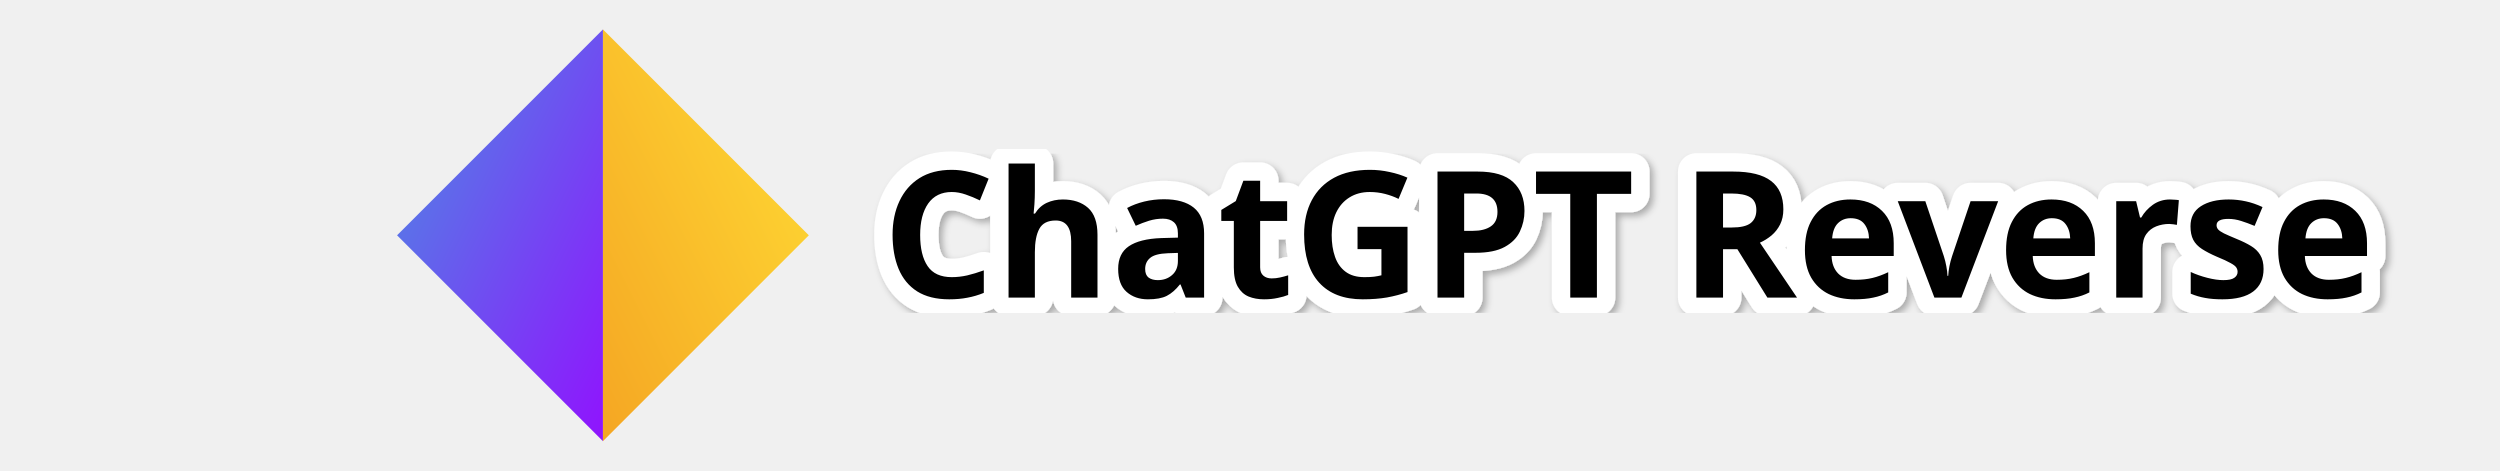
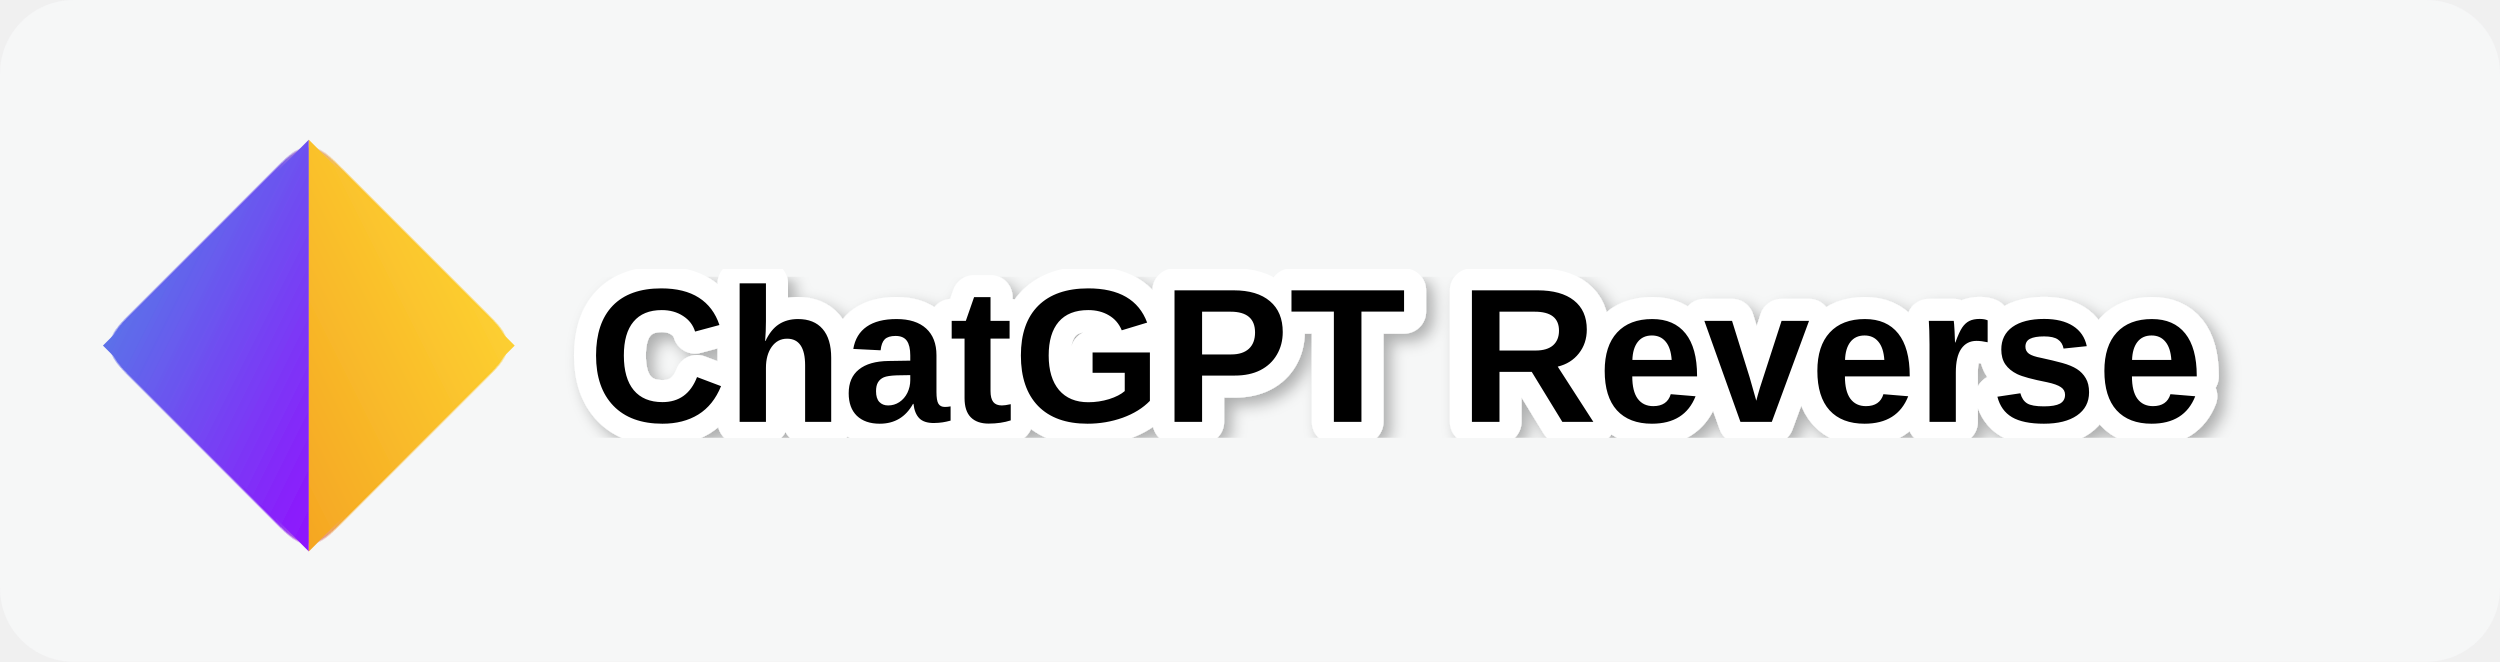
- <svg xmlns="http://www.w3.org/2000/svg" viewBox="0 0 240 64" width="340" height="64" role="img" aria-labelledby="logoTitle logoDesc">
+ <svg xmlns="http://www.w3.org/2000/svg" viewBox="0 0 340 90" width="340" height="90" role="img" aria-labelledby="logoTitle logoDesc">
  <defs>
    <linearGradient id="grad1" x1="0%" y1="0%" x2="100%" y2="100%">
      <stop offset="0%" stop-color="#4A90E2" />
      <stop offset="100%" stop-color="#9013FE" />
    </linearGradient>
    <linearGradient id="grad2" x1="100%" y1="0%" x2="0%" y2="100%">
      <stop offset="0%" stop-color="#FFDD35" />
      <stop offset="100%" stop-color="#F5A623" />
    </linearGradient>
    <filter id="shadow" x="-10%" y="-10%" width="120%" height="120%">
-       <feDropShadow dx="0.5" dy="0.5" stdDeviation="0.5" flood-opacity="0.3" />
+       <feDropShadow dx="1" dy="1" stdDeviation="1" flood-opacity="0.3" />
+     </filter>
+     <filter id="glow" x="-20%" y="-20%" width="140%" height="140%">
+       <feGaussianBlur in="SourceGraphic" stdDeviation="2" result="blur" />
+       <feColorMatrix in="blur" mode="matrix" values="1 0 0 0 0  0 1 0 0 0  0 0 1 0 0  0 0 0 18 -7" result="glow" />
+       <feComposite in="SourceGraphic" in2="glow" operator="over" />
    </filter>
  </defs>
-   <g id="logo-icon">
+   <rect x="0" y="0" width="340" height="90" rx="10" ry="10" fill="#f8f9fa" opacity="0.7" />
+   <g id="logo-icon" transform="translate(10, 15)" filter="url(#glow)">
    <path fill="url(#grad1)" d="M32 4 L4 32 L32 60 Z" />
    <path fill="url(#grad2)" d="M32 4 L60 32 L32 60 Z" />
  </g>
-   <g id="logo-text-group">
-     <text x="70" y="32" font-family="Montserrat, sans-serif" font-size="24" font-weight="bold" fill="none" stroke="#FFFFFF" stroke-width="5" stroke-linejoin="round" stroke-linecap="round" dominant-baseline="middle" text-anchor="start" filter="url(#shadow)">
+   <g id="logo-text-group" transform="translate(10, 10)">
+     <text x="70" y="40" font-family="Montserrat, Arial, sans-serif" font-size="26" font-weight="bold" fill="none" stroke="#FFFFFF" stroke-width="6" stroke-linejoin="round" stroke-linecap="round" dominant-baseline="middle" text-anchor="start" filter="url(#shadow)">
            ChatGPT Reverse
        </text>
-     <text x="70" y="32" font-family="Montserrat, sans-serif" font-size="24" font-weight="bold" fill="#000000" stroke="none" dominant-baseline="middle" text-anchor="start">
+     <text x="70" y="40" font-family="Montserrat, Arial, sans-serif" font-size="26" font-weight="bold" fill="#000000" stroke="none" dominant-baseline="middle" text-anchor="start">
            ChatGPT Reverse
        </text>
  </g>
</svg>
